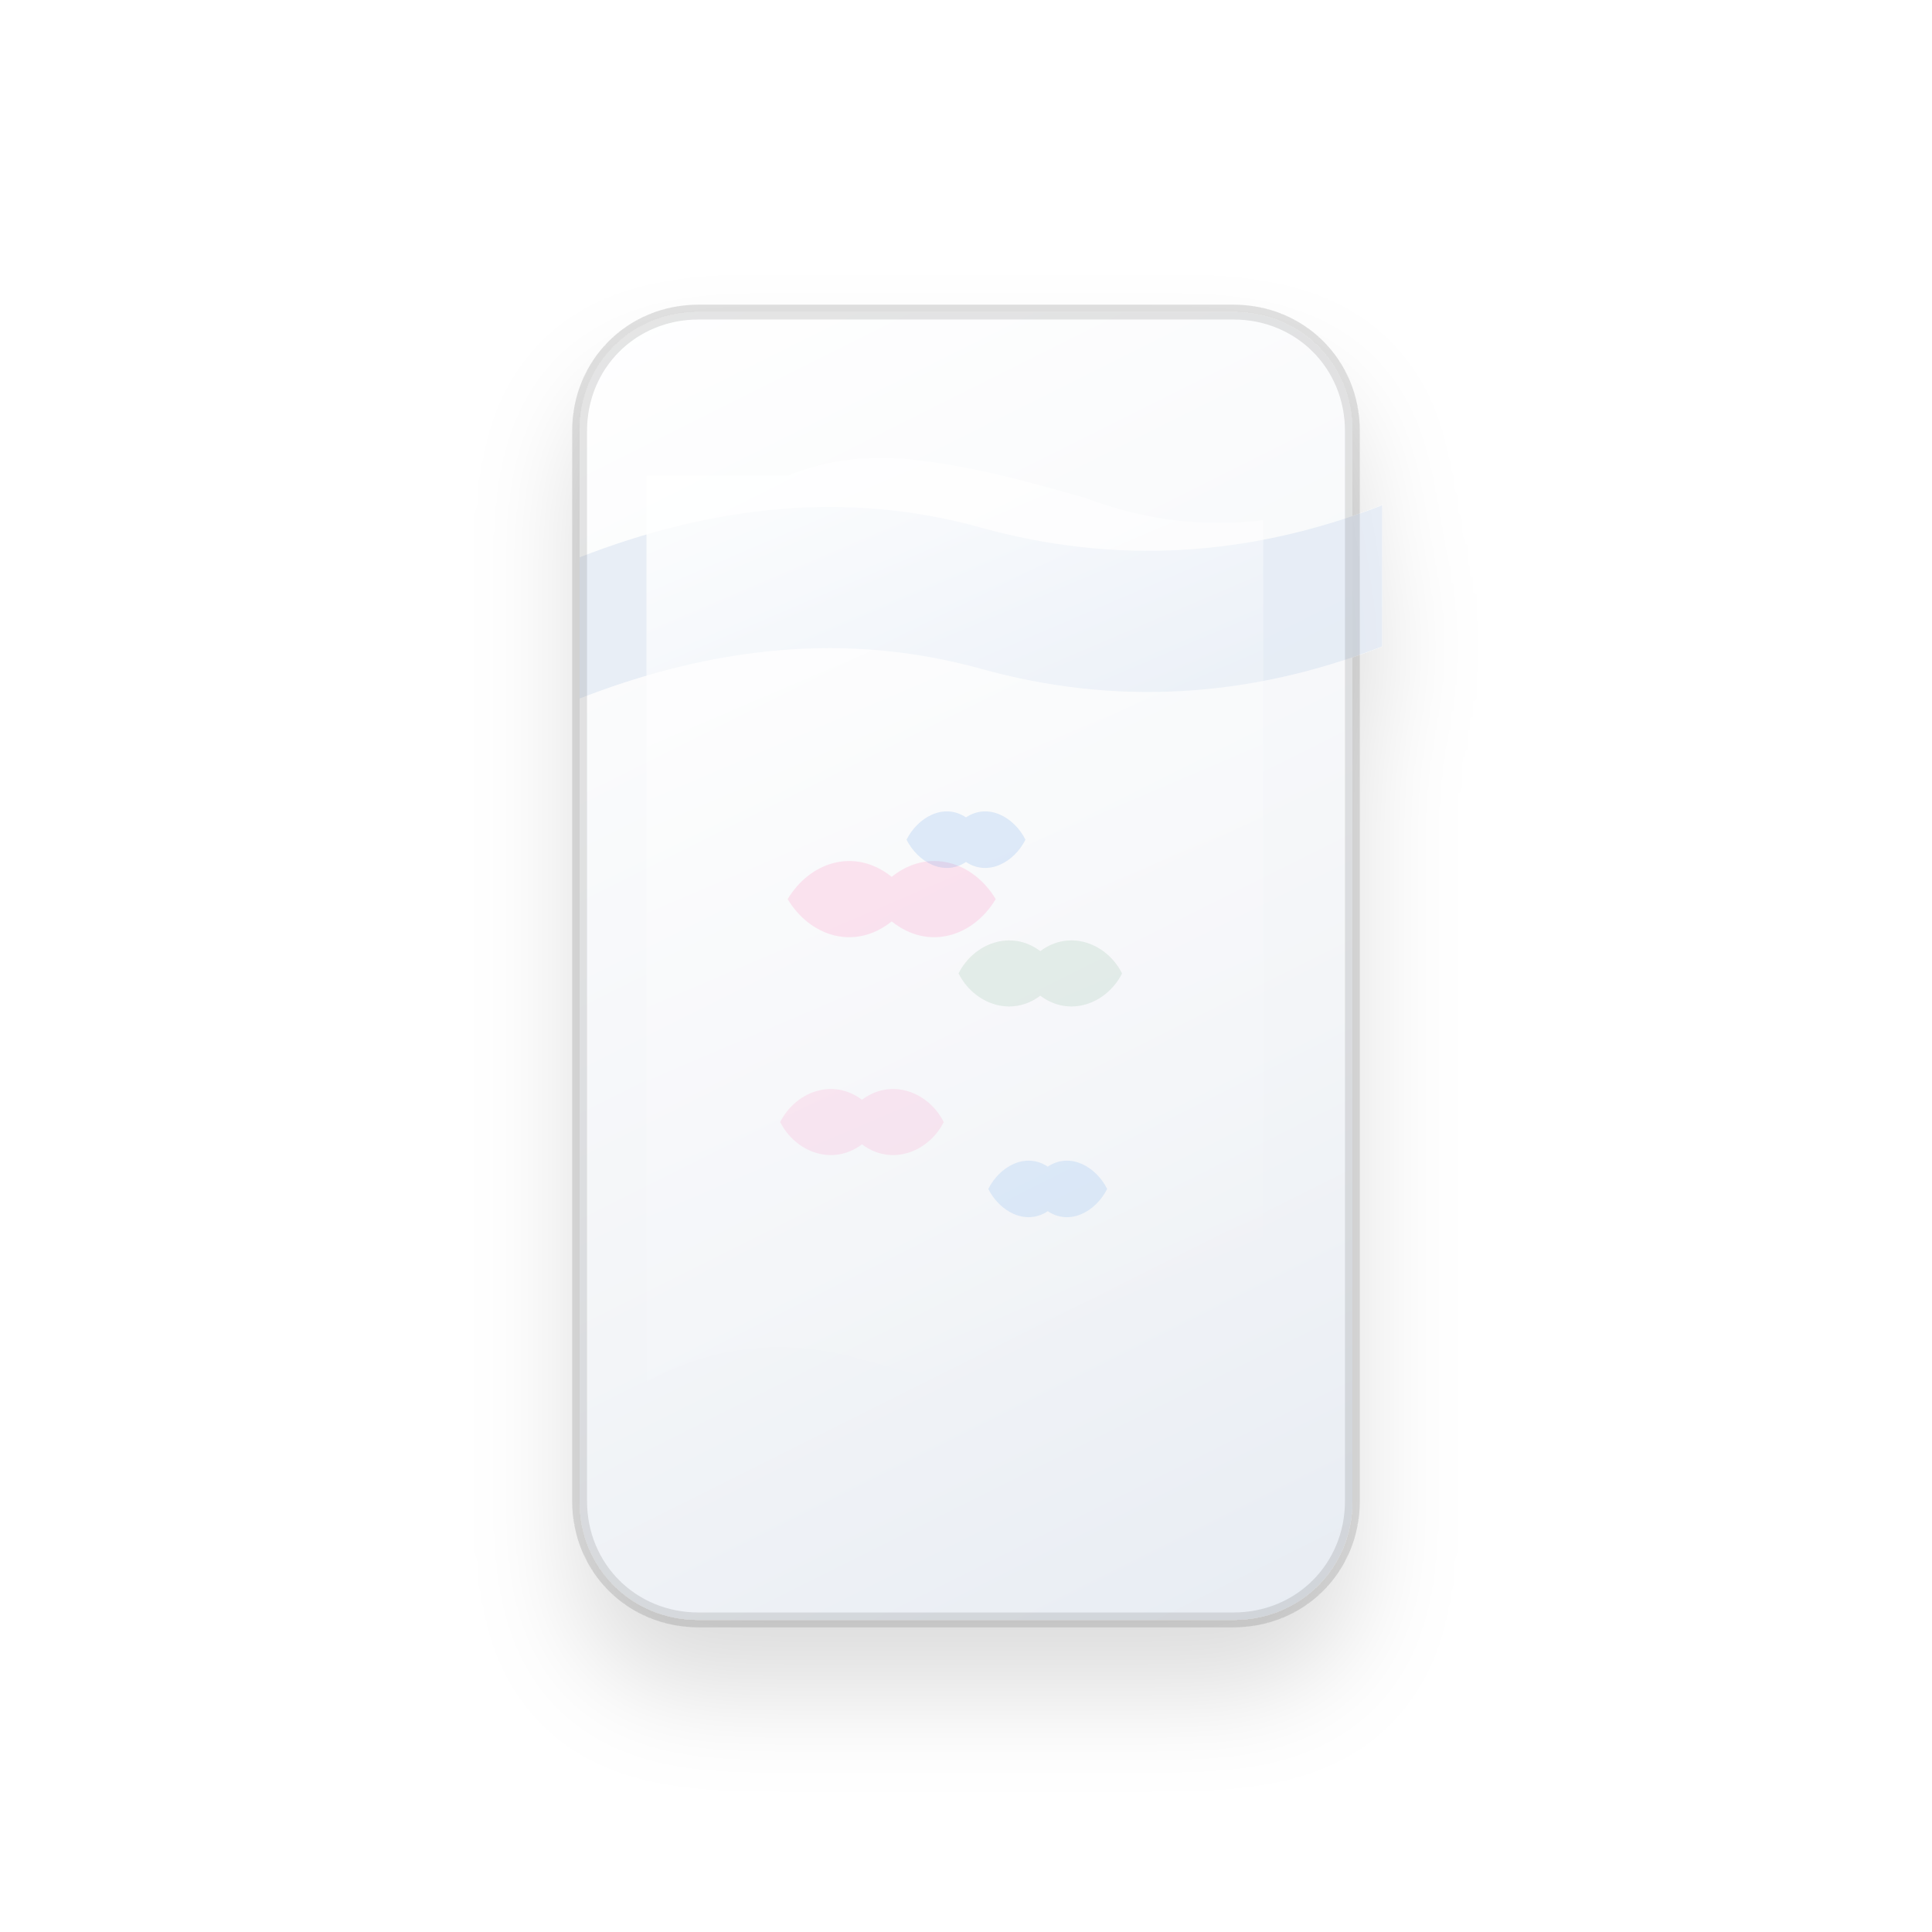
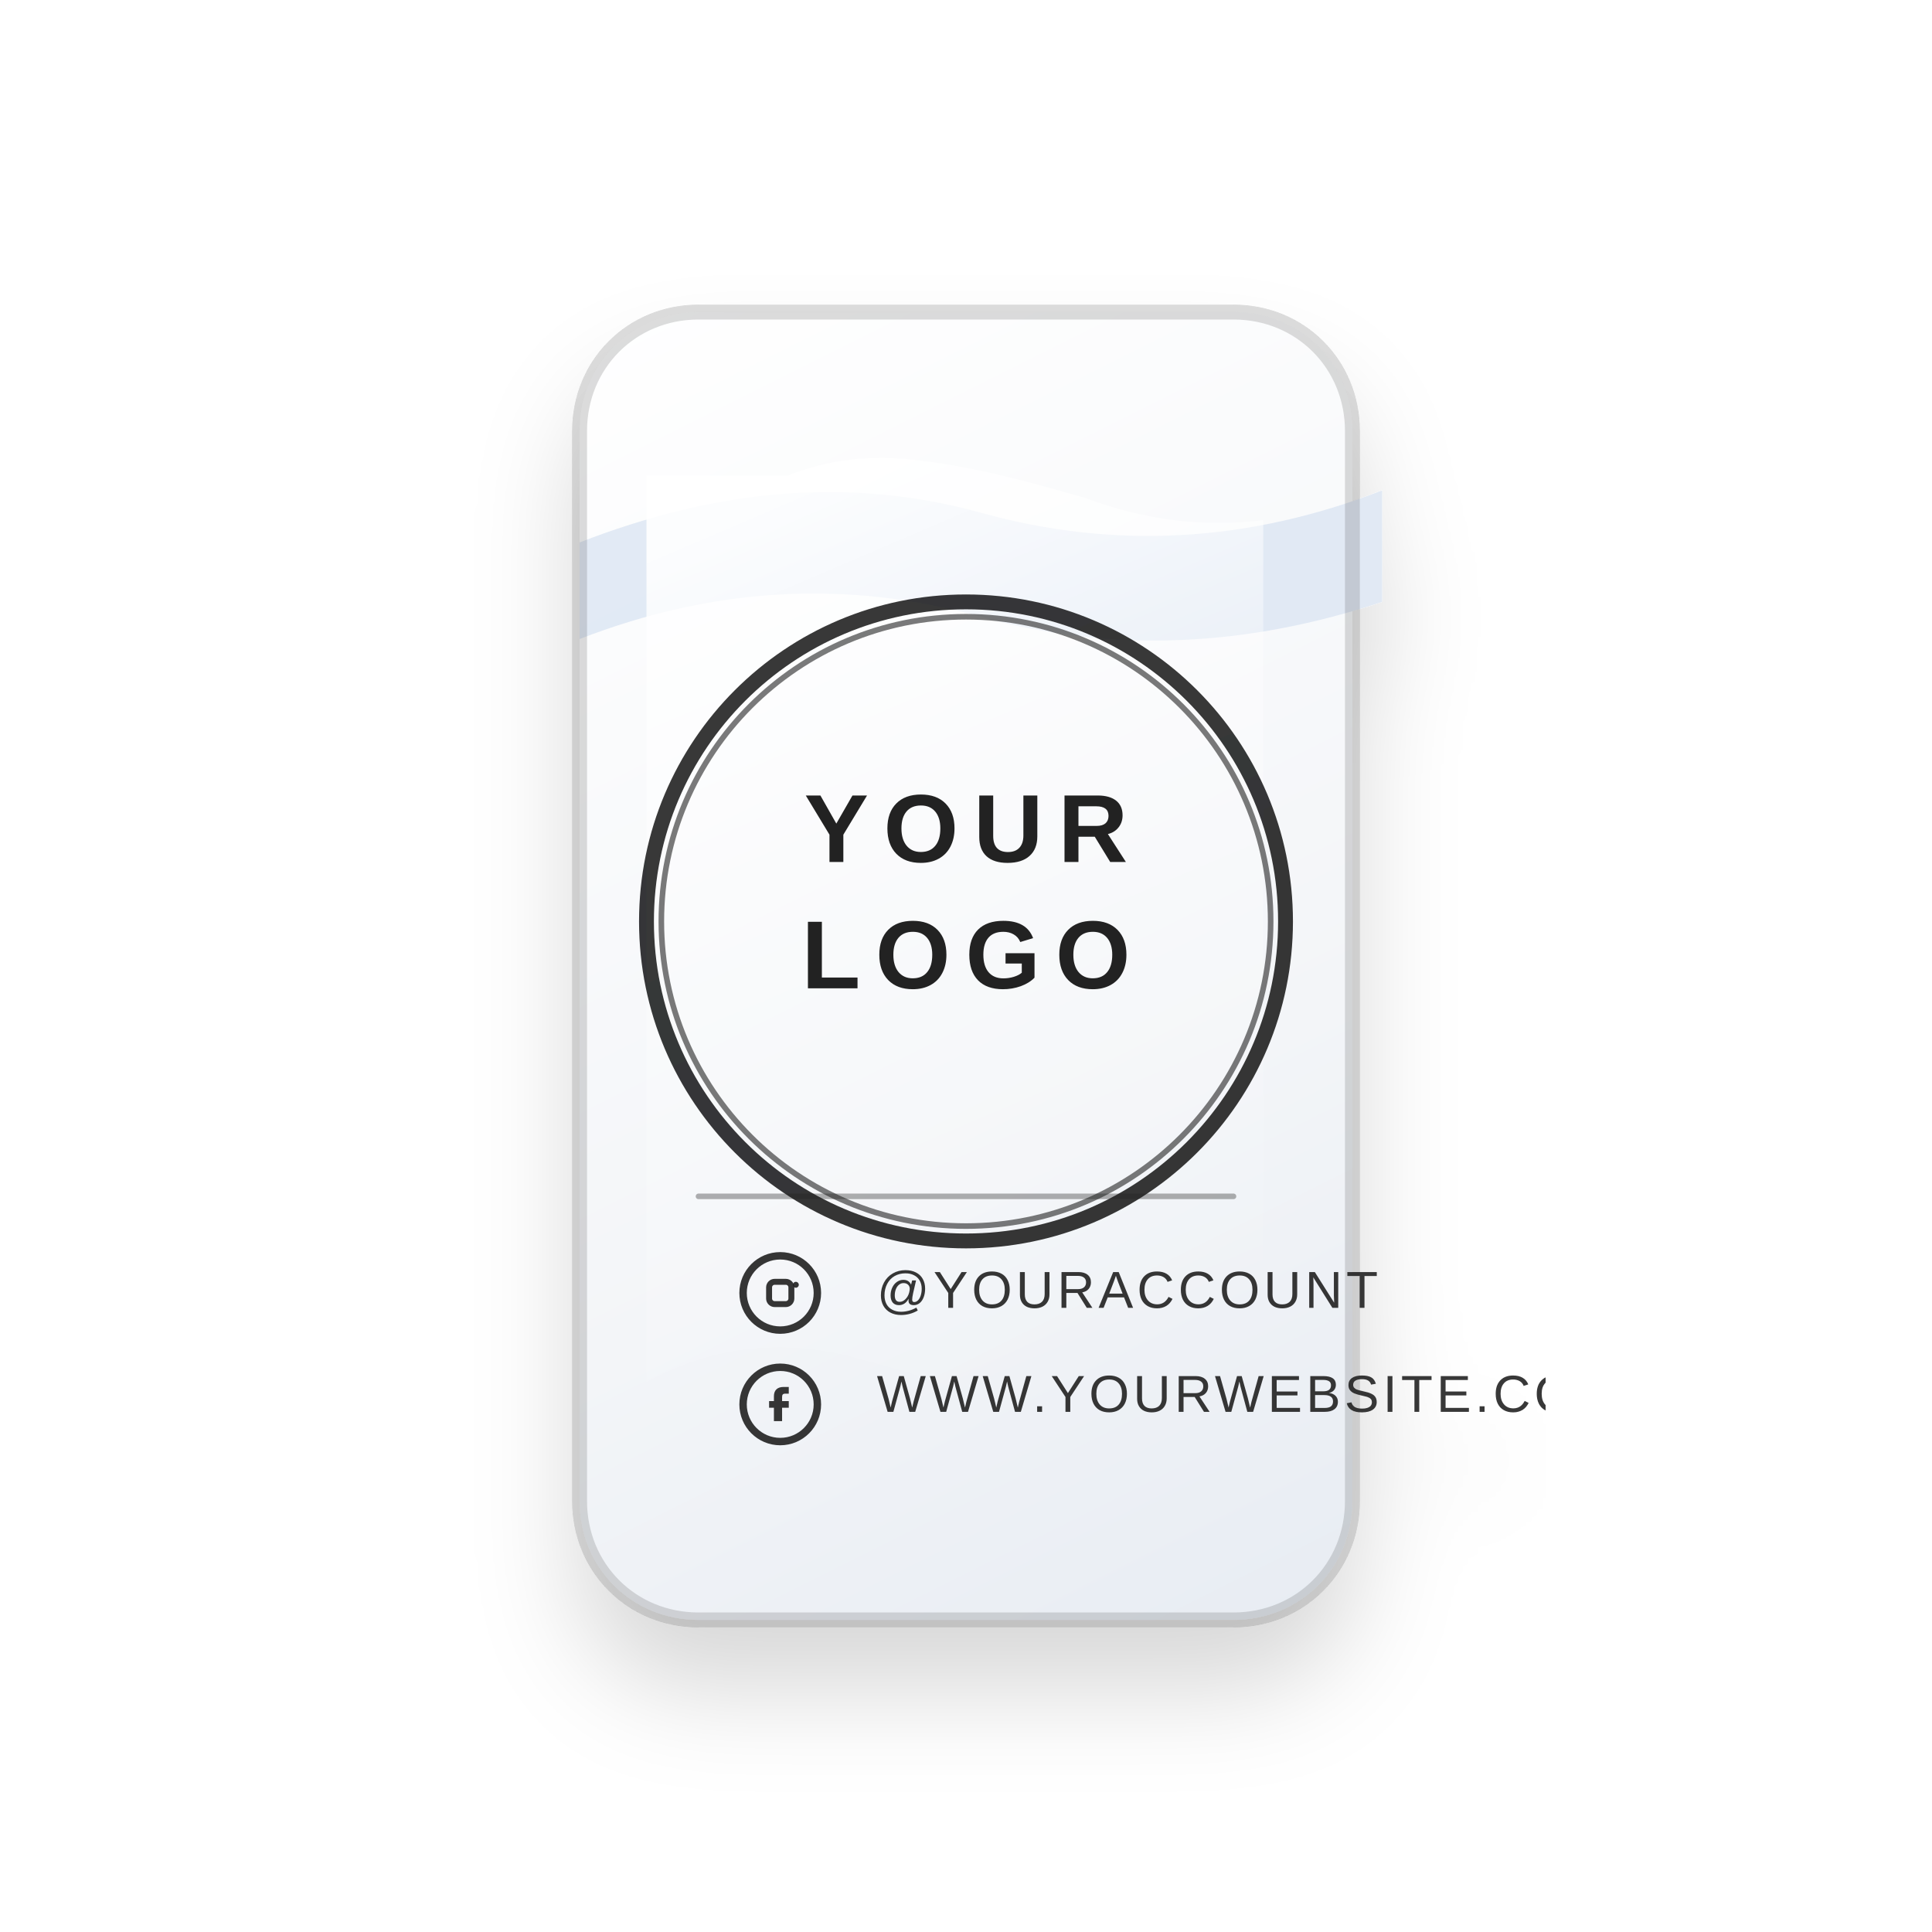
<svg xmlns="http://www.w3.org/2000/svg" width="520" height="520" viewBox="0 0 520 520" fill="none">
  <defs>
-     <linearGradient id="wBody" x1="172" y1="78" x2="362" y2="458" gradientUnits="userSpaceOnUse">
+     <linearGradient id="bagWhiteBody" x1="172" y1="78" x2="362" y2="458" gradientUnits="userSpaceOnUse">
      <stop stop-color="#FFFFFF" />
      <stop offset="0.6" stop-color="#F3F5F8" />
      <stop offset="1" stop-color="#E6EBF2" />
    </linearGradient>
-     <linearGradient id="wGloss" x1="212" y1="132" x2="312" y2="366" gradientUnits="userSpaceOnUse">
-       <stop stop-color="#FFFFFF" stop-opacity="0.8" />
-       <stop offset="0.35" stop-color="#FFFFFF" stop-opacity="0.25" />
+     <linearGradient id="bagWhiteGloss" x1="212" y1="132" x2="312" y2="366" gradientUnits="userSpaceOnUse">
+       <stop stop-color="#FFFFFF" stop-opacity="0.9" />
+       <stop offset="0.35" stop-color="#FFFFFF" stop-opacity="0.35" />
      <stop offset="1" stop-color="#FFFFFF" stop-opacity="0" />
    </linearGradient>
-     <filter id="wShadow" x="104" y="56" width="312" height="428" filterUnits="userSpaceOnUse" color-interpolation-filters="sRGB">
-       <feDropShadow dx="0" dy="18" stdDeviation="14" flood-color="#000000" flood-opacity="0.14" />
+     <filter id="bagWhiteShadow" x="104" y="56" width="312" height="428" filterUnits="userSpaceOnUse" color-interpolation-filters="sRGB">
+       <feDropShadow dx="0" dy="18" stdDeviation="14" flood-color="#000000" flood-opacity="0.16" />
    </filter>
  </defs>
-   <g filter="url(#wShadow)">
-     <path d="M188 84h144c18 0 32 14 32 32v288c0 18-14 32-32 32H188c-18 0-32-14-32-32V116c0-18 14-32 32-32Z" fill="url(#wBody)" />
-     <path d="M156 150c36-14 72-18 108-8 36 10 72 8 108-6v38c-36 14-72 16-108 6-36-10-72-6-108 8v-38Z" fill="#DDE6F3" fill-opacity="0.65" />
-     <path d="M212 128c10-4 22-6 36-4 16 2 30 6 44 10 16 6 32 8 48 6v254c-12 2-24 0-36-4-26-8-48-18-72-24-20-6-40-4-58 6V128Z" fill="url(#wGloss)" />
-     <path d="M188 84h144c18 0 32 14 32 32v288c0 18-14 32-32 32H188c-18 0-32-14-32-32V116c0-18 14-32 32-32Z" stroke="#222222" stroke-opacity="0.12" stroke-width="4" />
-     <g opacity="0.75">
-       <path d="M212 242c6-10 18-14 28-6 10-8 22-4 28 6-6 10-18 14-28 6-10 8-22 4-28-6Z" fill="#FF6AAE" fill-opacity="0.22" />
-       <path d="M244 226c3-6 10-10 16-6 6-4 13 0 16 6-3 6-10 10-16 6-6 4-13 0-16-6Z" fill="#2A7DE1" fill-opacity="0.18" />
-       <path d="M258 262c4-8 14-12 22-6 8-6 18-2 22 6-4 8-14 12-22 6-8 6-18 2-22-6Z" fill="#2F7A4B" fill-opacity="0.14" />
-       <path d="M210 302c4-8 14-12 22-6 8-6 18-2 22 6-4 8-14 12-22 6-8 6-18 2-22-6Z" fill="#FF6AAE" fill-opacity="0.18" />
-       <path d="M266 320c3-6 10-10 16-6 6-4 13 0 16 6-3 6-10 10-16 6-6 4-13 0-16-6Z" fill="#2A7DE1" fill-opacity="0.16" />
-     </g>
+   <g filter="url(#bagWhiteShadow)">
+     <path d="M188 84h144c18 0 32 14 32 32v288c0 18-14 32-32 32H188c-18 0-32-14-32-32V116c0-18 14-32 32-32Z" fill="url(#bagWhiteBody)" />
+     <path d="M156 146c36-14 72-18 108-8 36 10 72 8 108-6v30c-36 12-72 14-108 4-36-10-72-8-108 6v-26Z" fill="#DDE6F3" fill-opacity="0.85" />
+     <path d="M212 128c10-4 22-6 36-4 16 2 30 6 44 10 16 6 32 8 48 6v254c-12 2-24 0-36-4-26-8-48-18-72-24-20-6-40-4-58 6V128Z" fill="url(#bagWhiteGloss)" />
+     <path d="M188 84h144c18 0 32 14 32 32v288c0 18-14 32-32 32H188c-18 0-32-14-32-32V116c0-18 14-32 32-32Z" stroke="#222222" stroke-opacity="0.16" stroke-width="4" />
+     <circle cx="260" cy="248" r="86" fill="none" stroke="#222222" stroke-width="4" stroke-opacity="0.9" />
+     <circle cx="260" cy="248" r="82" fill="none" stroke="#222222" stroke-width="1.5" stroke-opacity="0.6" />
+     <text x="260" y="232" text-anchor="middle" fill="#222222" font-size="26" font-family="Poppins, Arial, sans-serif" font-weight="700" letter-spacing="4">
+       YOUR
+     </text>
+     <text x="260" y="266" text-anchor="middle" fill="#222222" font-size="26" font-family="Poppins, Arial, sans-serif" font-weight="700" letter-spacing="4">
+       LOGO
+     </text>
+     <line x1="188" y1="322" x2="332" y2="322" stroke="#222222" stroke-width="1.5" stroke-opacity="0.35" stroke-linecap="round" />
+     <circle cx="210" cy="348" r="10" fill="none" stroke="#222222" stroke-width="2" stroke-opacity="0.9" />
+     <rect x="207" y="345" width="6" height="6" rx="1.5" fill="none" stroke="#222222" stroke-width="1.6" stroke-opacity="0.9" />
+     <circle cx="214.2" cy="345.8" r="0.8" fill="#222222" fill-opacity="0.9" />
+     <circle cx="210" cy="378" r="10" fill="none" stroke="#222222" stroke-width="2" stroke-opacity="0.9" />
+     <path d="M208.5 382.5h2v-3.6h1.8v-1.8h-1.8v-1.1c0-0.6 0.2-0.9 0.9-0.9h0.9v-1.8h-1.4c-1.7 0-2.6 0.9-2.6 2.5v1.3h-1.3v1.8h1.3v3.6Z" fill="#222222" fill-opacity="0.9" />
+     <text x="236" y="352" fill="#222222" fill-opacity="0.9" font-size="14" font-family="Poppins, Arial, sans-serif" letter-spacing="1">
+       @YOURACCOUNT
+     </text>
+     <text x="236" y="380" fill="#222222" fill-opacity="0.9" font-size="14" font-family="Poppins, Arial, sans-serif" letter-spacing="1">
+       WWW.YOURWEBSITE.COM
+     </text>
  </g>
</svg>
